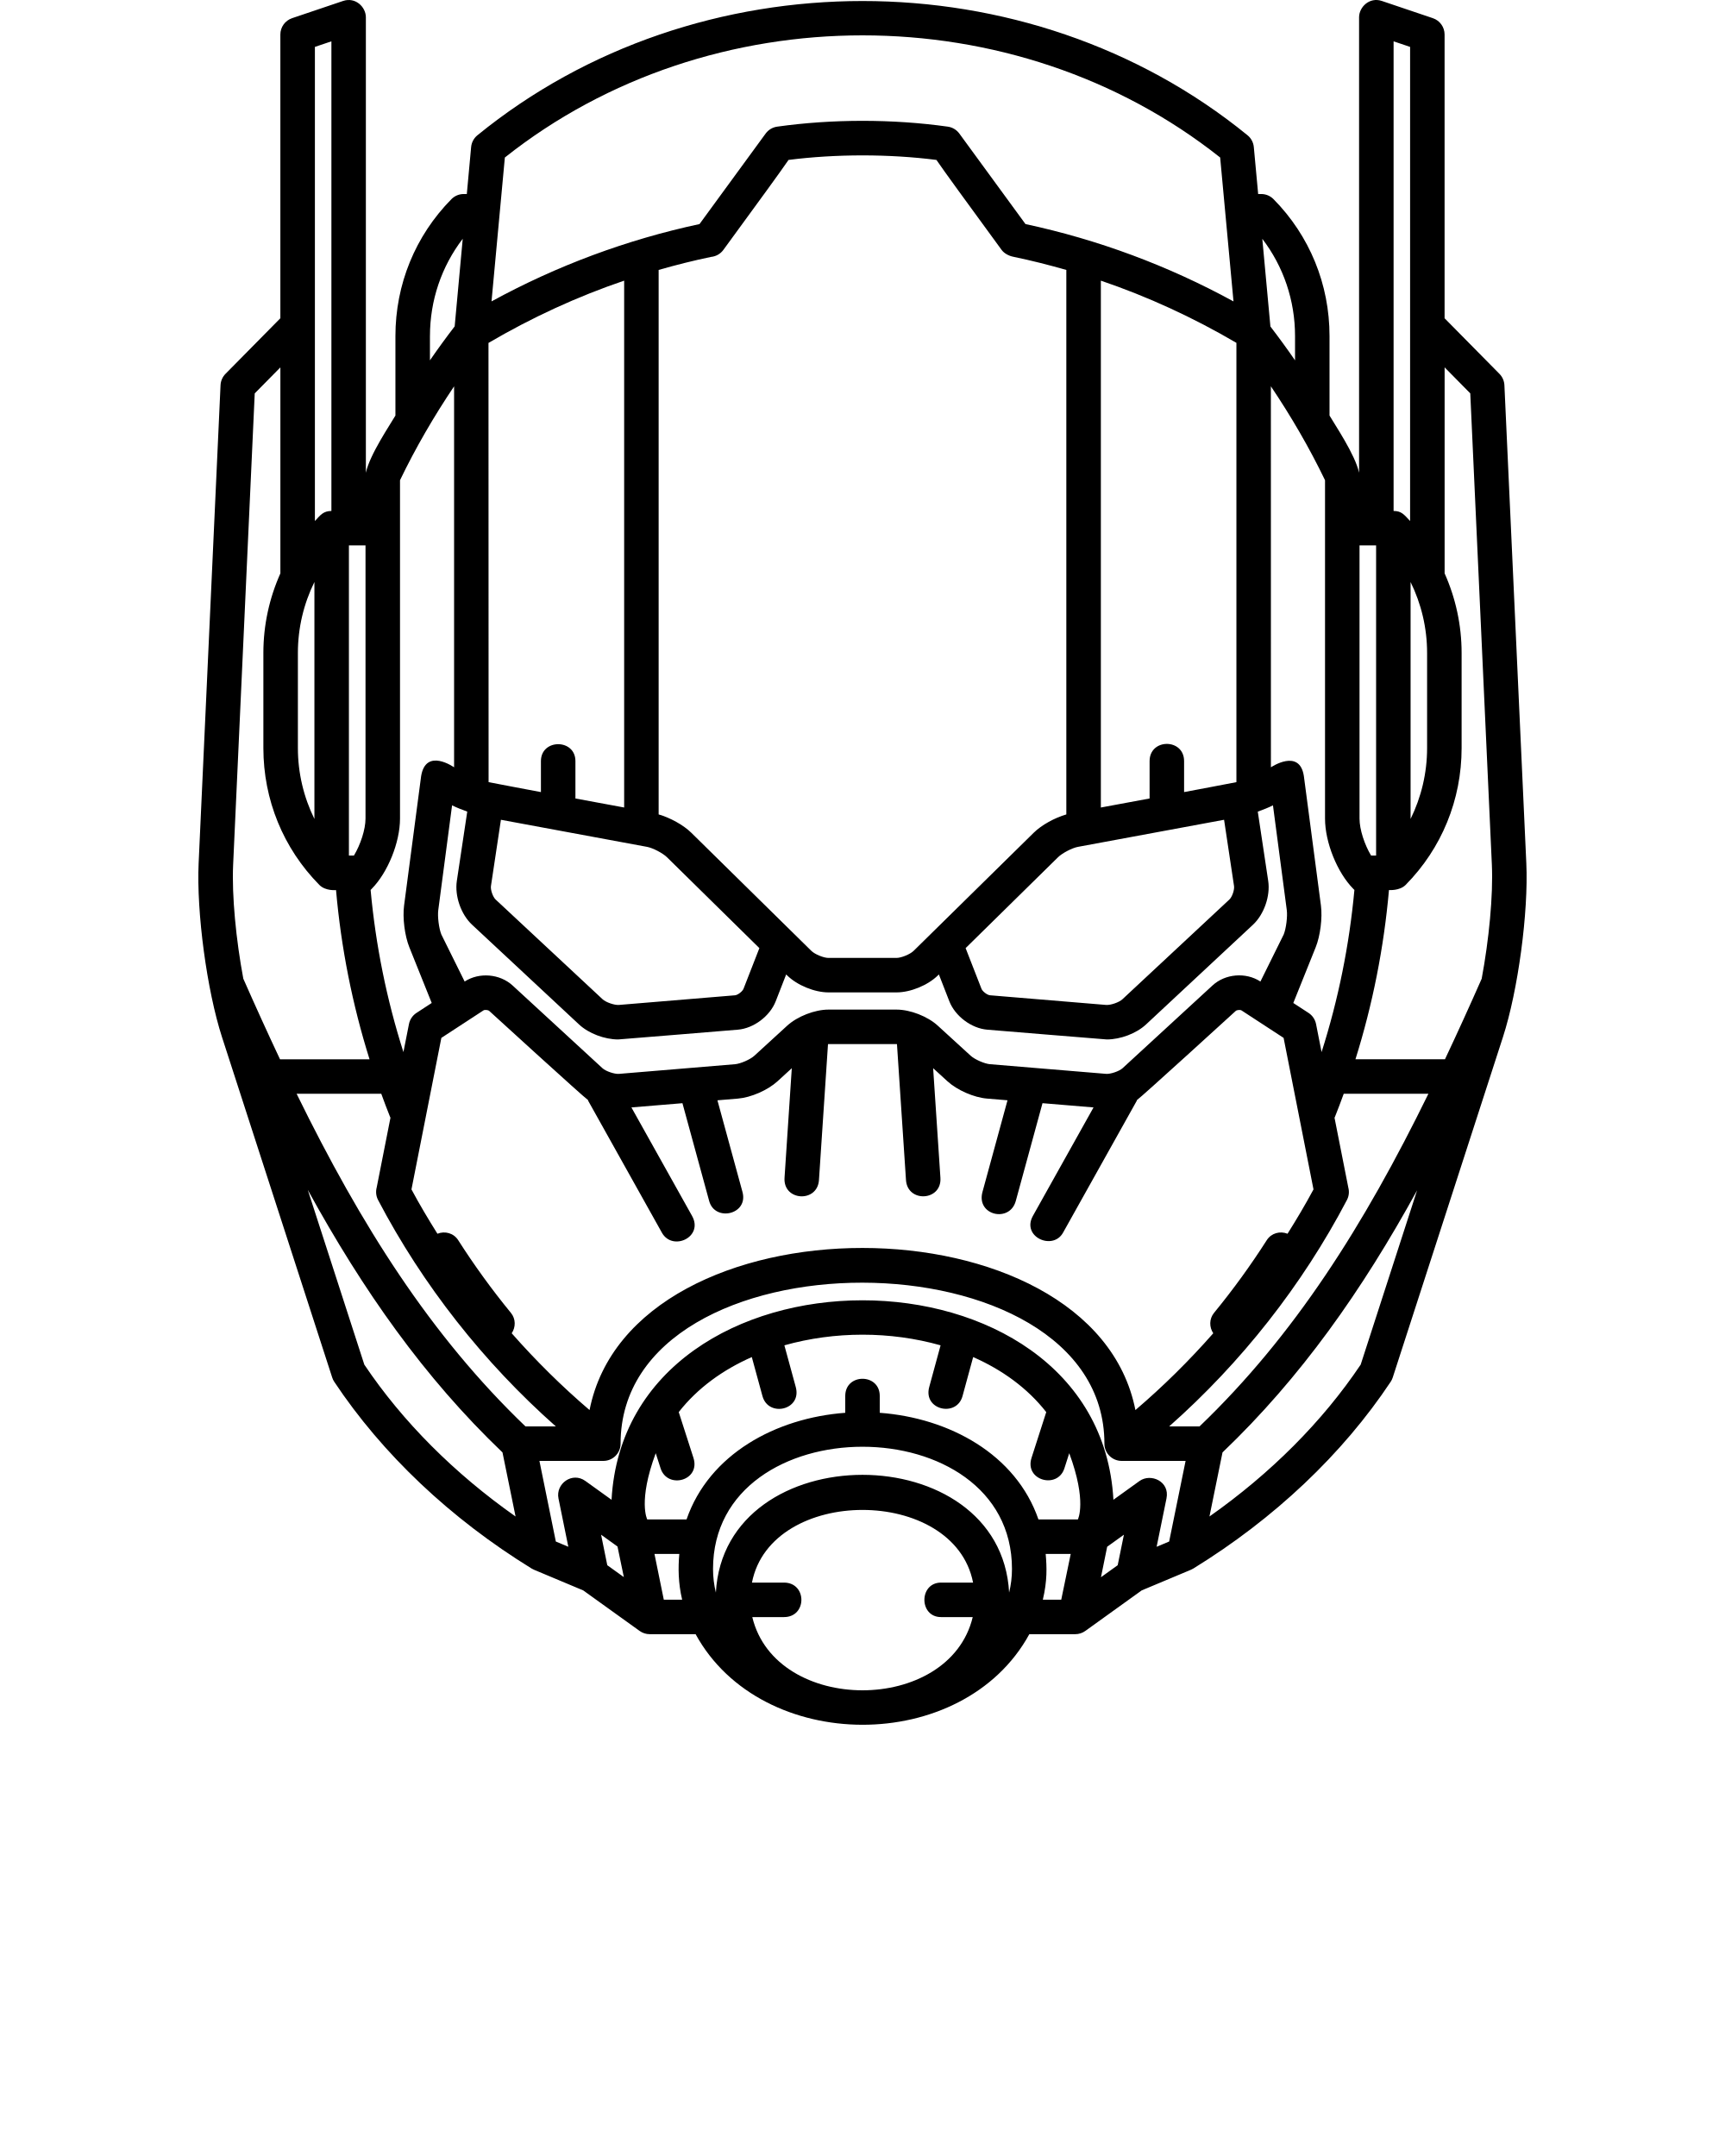
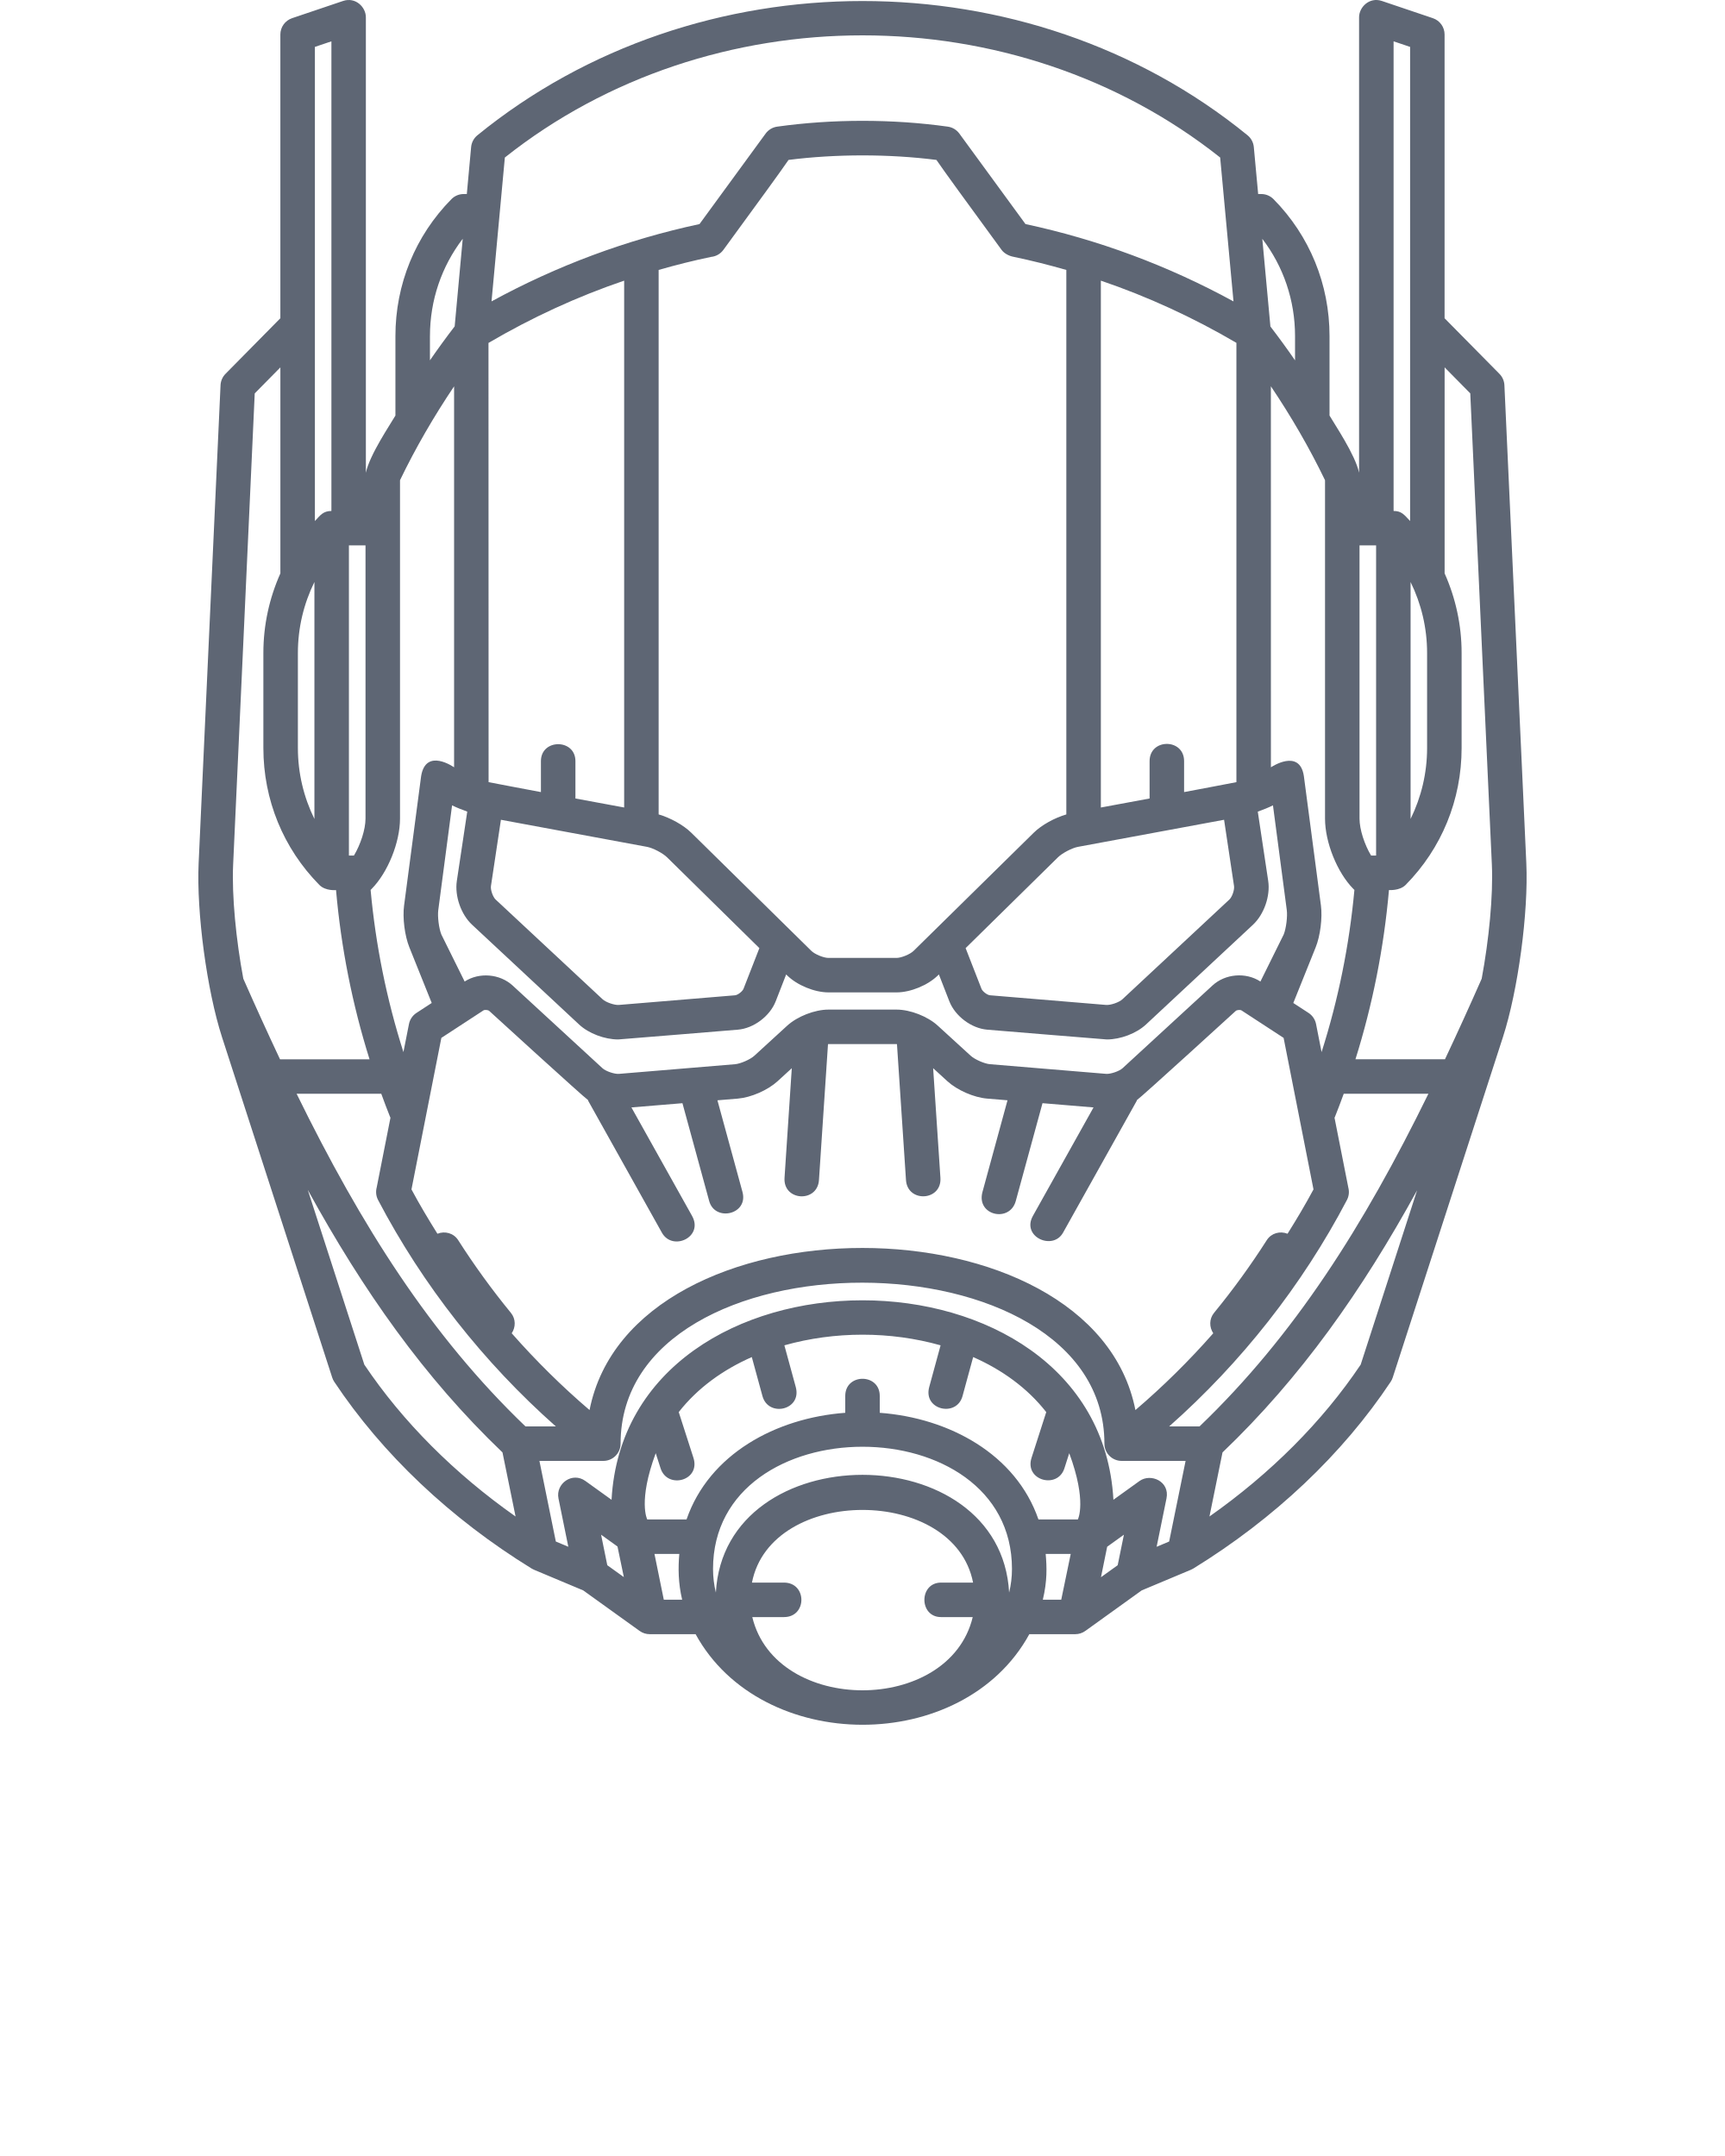
<svg xmlns="http://www.w3.org/2000/svg" version="1.1" x="0px" y="0px" viewBox="0 0 100 125" enable-background="new 0 0 100 100" xml:space="preserve">
+   <style>
+ path {
+ 	fill: #5E6674;
+ }
+ </style>
  <g>
    <g>
      <path d="M88.482,50.044l-1.27-27.712c-0.012-0.247-0.113-0.48-0.287-0.656l-3.181-3.224V2.001c0-0.429-0.273-0.81-0.68-0.947    l-2.957-0.999c-0.716-0.242-1.32,0.354-1.32,0.947v26.404c-0.226-1.049-1.422-2.807-1.713-3.313v-4.608    c0-2.998-1.153-5.817-3.246-7.938c-0.188-0.19-0.444-0.298-0.712-0.298h-0.179l-0.252-2.723c-0.025-0.268-0.156-0.514-0.364-0.683    c-12.725-10.378-31.918-10.378-44.645,0c-0.208,0.169-0.339,0.416-0.364,0.683l-0.25,2.723h-0.181    c-0.268,0-0.524,0.107-0.712,0.298c-2.093,2.122-3.246,4.941-3.246,7.938v4.608c-0.291,0.506-1.49,2.265-1.713,3.315V1.002    c0-0.595-0.604-1.188-1.32-0.947l-2.957,0.999c-0.406,0.137-0.68,0.519-0.68,0.947v16.45l-3.181,3.224    c-0.174,0.176-0.275,0.41-0.287,0.656l-1.27,27.712c-0.13,2.854,0.479,7.381,1.356,10.091l6.387,19.731    c0.028,0.087,0.067,0.17,0.118,0.246c2.785,4.191,6.743,7.937,11.446,10.831c0.044,0.027,0.09,0.051,0.138,0.07l2.85,1.196    l3.27,2.35c0.17,0.122,0.374,0.188,0.583,0.188h2.662c3.82,6.983,15.504,7.023,19.346,0h2.662c0.209,0,0.413-0.065,0.584-0.188    l3.268-2.35l2.852-1.196c0.048-0.02,0.094-0.043,0.138-0.07c4.702-2.894,8.66-6.64,11.445-10.831    c0.051-0.076,0.09-0.159,0.118-0.246l6.387-19.731C88.004,57.422,88.612,52.896,88.482,50.044z M81.773,33.745    c0.62,1.262,0.957,2.66,0.957,4.112v5.511c0,1.453-0.337,2.85-0.957,4.112V33.745z M80.788,2.396l0.957,0.323v27.489    c-0.359-0.391-0.51-0.581-0.957-0.584V2.396z M78.813,31.621h0.961v17.982h-0.291c-0.381-0.635-0.67-1.513-0.67-2.142V31.621z     M78.451,51.532l0.065,0.065c-0.295,3.207-0.933,6.356-1.903,9.401l-0.32-1.626c-0.053-0.265-0.209-0.497-0.435-0.645    l-0.884-0.576l1.298-3.231c0.267-0.664,0.397-1.704,0.304-2.419l-0.989-7.503c-0.245-1.639-1.911-0.511-1.911-0.511l-0.002-22.091    c1.171,1.74,2.228,3.558,3.139,5.445v19.62C76.813,48.834,77.516,50.583,78.451,51.532z M70.334,77.3    c-1.399,1.591-2.908,3.082-4.513,4.452c-2.471-12.522-29.172-12.54-31.644,0c-1.604-1.37-3.112-2.861-4.513-4.452    c0.238-0.356,0.241-0.832-0.045-1.182c-1.103-1.346-2.131-2.764-3.057-4.216c-0.262-0.41-0.768-0.546-1.204-0.373    c-0.528-0.843-1.037-1.695-1.505-2.57l1.733-8.785l2.44-1.593c0.071-0.049,0.271-0.028,0.334,0.029c0,0,5.532,5.055,5.724,5.164    c0.008,0.017,0.007,0.036,0.017,0.053l4.271,7.643c0.615,1.097,2.434,0.254,1.746-0.977l-3.514-6.287l2.958-0.245l1.55,5.672    c0.337,1.226,2.287,0.781,1.93-0.527l-1.452-5.313l1.18-0.098c0.767-0.063,1.737-0.487,2.309-1.01l0.822-0.753l-0.421,6.354    c-0.089,1.354,1.907,1.462,1.996,0.133L48,60.538c0.009,0,0.021-0.004,0.028-0.004h3.943c0.008,0,0.02,0.004,0.027,0.004    l0.523,7.88c0.089,1.329,2.085,1.22,1.996-0.133l-0.422-6.354l0.824,0.754c0.572,0.523,1.543,0.947,2.307,1.009l1.18,0.098    l-1.451,5.314c-0.373,1.366,1.579,1.804,1.93,0.527l1.55-5.673l2.958,0.246l-3.514,6.288c-0.678,1.211,1.153,2.034,1.746,0.975    l4.271-7.643c0.009-0.017,0.009-0.034,0.017-0.051c0.191-0.11,5.726-5.165,5.726-5.165c0.063-0.058,0.265-0.074,0.333-0.028    l2.44,1.592l1.733,8.785c-0.468,0.875-0.977,1.728-1.505,2.57c-0.438-0.173-0.942-0.037-1.204,0.373    c-0.928,1.453-1.956,2.872-3.058,4.216C70.094,76.467,70.096,76.943,70.334,77.3z M75.075,19.486v1.406    c-0.459-0.667-0.936-1.321-1.428-1.962l-0.47-5.084C74.406,15.455,75.075,17.417,75.075,19.486z M40.071,48.277    c-0.458-0.45-1.221-0.865-1.889-1.059V15.65c1.005-0.288,2.02-0.544,3.044-0.756c0.283-0.028,0.54-0.176,0.708-0.405    c2.201-3.013,3.265-4.469,3.778-5.217c2.748-0.351,5.83-0.35,8.574,0c0.514,0.748,1.577,2.204,3.778,5.217    c0.151,0.207,0.431,0.352,0.69,0.4c1.032,0.214,2.052,0.473,3.062,0.762v31.568c-0.669,0.194-1.432,0.609-1.888,1.059    l-6.965,6.851c-0.202,0.198-0.713,0.409-0.993,0.409h-3.943c-0.28,0-0.79-0.21-0.992-0.409L40.071,48.277z M44.022,54.97    l-0.919,2.356c-0.061,0.156-0.334,0.365-0.496,0.379l-6.73,0.559c-0.255,0.019-0.753-0.15-0.944-0.329l-6.202-5.783    c-0.158-0.147-0.303-0.565-0.27-0.783l0.578-3.84l8.472,1.57c0.337,0.063,0.911,0.362,1.158,0.605L44.022,54.97z M61.333,49.703    c0.246-0.243,0.819-0.542,1.157-0.604l8.471-1.57l0.577,3.841c0.033,0.218-0.11,0.635-0.27,0.783l-6.2,5.782    c-0.191,0.178-0.671,0.347-0.944,0.329l-6.73-0.56c-0.162-0.013-0.437-0.222-0.497-0.377l-0.919-2.357L61.333,49.703z     M68.643,45.923v-1.795c0-1.331-2-1.331-2,0v2.166l-2.825,0.524V16.271c2.727,0.928,5.353,2.138,7.858,3.607v25.469    C71.587,45.37,68.643,45.923,68.643,45.923z M29.267,9.132c11.897-9.442,29.571-9.443,41.467,0l0.773,8.343    c-3.793-2.073-7.839-3.579-12.059-4.484c-0.855-1.17-3.777-5.17-3.832-5.245c-0.159-0.219-0.401-0.365-0.67-0.403    c-3.185-0.45-6.698-0.45-9.893,0c-0.269,0.038-0.511,0.184-0.67,0.403c-0.055,0.075-2.977,4.074-3.832,5.245    c-4.218,0.905-8.264,2.41-12.057,4.483L29.267,9.132z M36.183,16.271v30.546l-2.825-0.523v-2.166c0-1.309-2-1.309-2,0v1.795    c0,0-2.945-0.553-3.034-0.576l-0.006-25.465C30.829,18.409,33.46,17.197,36.183,16.271z M27.087,47.055l-0.604,4.018    c-0.131,0.875,0.242,1.945,0.886,2.543l6.2,5.781c0.558,0.521,1.48,0.868,2.269,0.868c0.069,0,6.937-0.567,6.937-0.567    c0.914-0.075,1.856-0.782,2.193-1.644l0.607-1.558l0.059,0.058c0.579,0.569,1.587,0.983,2.396,0.983h3.943    c0.809,0,1.815-0.413,2.396-0.983l0.059-0.058l0.607,1.559c0.337,0.86,1.28,1.567,2.194,1.643c0,0,6.866,0.567,6.937,0.567    c0.786,0,1.71-0.347,2.268-0.867l6.2-5.782c0.645-0.601,1.017-1.671,0.885-2.544l-0.604-4.015c0.314-0.112,0.624-0.237,0.88-0.365    l0.801,6.071c0.049,0.377-0.037,1.064-0.177,1.413l-1.351,2.731c-0.847-0.554-2.042-0.454-2.782,0.232l-5.208,4.792    c-0.194,0.178-0.698,0.348-0.952,0.329L57.392,61.7c-0.317-0.025-0.884-0.274-1.122-0.492l-1.905-1.741    c-0.59-0.541-1.597-0.933-2.393-0.933h-3.943c-0.795,0-1.802,0.392-2.394,0.932l-1.904,1.743    c-0.238,0.218-0.804,0.466-1.123,0.492l-6.73,0.56c-0.256,0.019-0.759-0.151-0.952-0.328l-5.209-4.795    c-0.743-0.681-1.938-0.78-2.781-0.231l-1.351-2.729c-0.141-0.352-0.228-1.038-0.178-1.413l0.8-6.073    C26.459,46.817,26.771,46.942,27.087,47.055z M24.925,19.486c0-2.07,0.67-4.034,1.9-5.643l-0.467,5.078    c-0.494,0.644-0.973,1.301-1.434,1.97V19.486z M21.551,51.529c0.934-0.947,1.638-2.696,1.638-4.068v-19.62    c0.91-1.887,1.966-3.703,3.135-5.442v22.088c0,0-1.638-1.159-1.911,0.512l-0.988,7.501c-0.095,0.712,0.036,1.752,0.305,2.42    l1.297,3.23l-0.884,0.577c-0.226,0.147-0.382,0.38-0.435,0.645l-0.321,1.626c-0.971-3.047-1.609-6.195-1.902-9.401L21.551,51.529z     M20.227,31.621h0.962v15.84c0,0.629-0.29,1.508-0.671,2.142h-0.291V31.621z M18.255,2.719l0.957-0.323v27.228    c-0.469,0.007-0.624,0.222-0.957,0.584V2.719z M17.269,37.857c0-1.453,0.337-2.851,0.958-4.114v13.738    c-0.621-1.263-0.958-2.661-0.958-4.114V37.857z M14.105,56.743c-0.421-2.245-0.672-4.819-0.59-6.607l1.252-27.329l1.487-1.507    v11.943c-0.64,1.433-0.986,2.996-0.986,4.615v5.511c0,2.997,1.153,5.816,3.246,7.938c0.001,0.001,0.002,0.001,0.002,0.002    c0.36,0.361,0.961,0.295,0.964,0.296c0.293,3.344,0.945,6.629,1.943,9.811h-5.19C15.521,59.903,14.814,58.351,14.105,56.743z     M21.12,79.118l-3.279-10.134c3.199,5.825,6.742,10.877,11.289,15.224l0.758,3.715C26.343,85.429,23.338,82.423,21.12,79.118z     M30.462,82.7c-5.498-5.272-9.521-11.642-13.267-19.286h4.908c0.165,0.454,0.335,0.906,0.515,1.355    c0.005,0.013,0.014,0.017,0.019,0.027l-0.798,4.045c-0.066,0.242-0.041,0.504,0.078,0.731c2.59,4.941,6.126,9.43,10.304,13.127    H30.462z M35.205,90.748l-0.359-1.769l0.951,0.685l0.368,1.773L35.205,90.748z M38.481,92.747l-0.541-2.654h1.44    c-0.071,0.806-0.065,1.681,0.165,2.654H38.481z M54.554,93.755h1.836c-1.362,5.66-11.417,5.66-12.779,0h1.836c1.347,0,1.347-2,0-2    h-1.855c1.098-5.617,11.721-5.617,12.818,0h-1.855C53.266,91.755,53.266,93.755,54.554,93.755z M58.5,92.334    c-0.496-9.102-16.504-9.102-17,0c-0.108-0.443-0.165-0.9-0.165-1.369c0-9.448,17.33-9.448,17.33,0    C58.665,91.434,58.608,91.891,58.5,92.334z M61.521,92.747h-1.067c0.26-1.094,0.233-1.889,0.165-2.654h1.452L61.521,92.747z     M62.485,88.093H60.2c-1.305-3.781-5.172-5.883-9.2-6.182v-0.979c0-1.325-2-1.325-2,0v0.979c-4.028,0.299-7.896,2.4-9.2,6.182    h-2.279c0.001,0.001-0.548-1.036,0.492-3.84l0.282,0.878c0.396,1.229,2.332,0.719,1.904-0.611l-0.852-2.65    c1.092-1.396,2.565-2.454,4.236-3.19l0.618,2.263c0.344,1.25,2.295,0.813,1.93-0.527l-0.66-2.417c2.915-0.822,6.143-0.823,9.056,0    l-0.659,2.417c-0.364,1.335,1.59,1.773,1.93,0.527l0.617-2.263c1.672,0.736,3.146,1.795,4.237,3.191l-0.852,2.649    c-0.424,1.317,1.51,1.837,1.904,0.611l0.281-0.877C63.026,87.061,62.485,88.093,62.485,88.093z M64.794,90.747l-0.97,0.697    l0.36-1.768l0.97-0.697L64.794,90.747z M67.777,89.374l-0.726,0.305l0.571-2.802c0.204-0.99-0.91-1.479-1.563-1.012l-1.513,1.088    c-0.855-15.42-28.238-15.419-29.094,0.001l-1.513-1.088c-0.762-0.555-1.737,0.154-1.563,1.011l0.57,2.801l-0.724-0.304    L31.271,84.7h3.705c0.553,0,1-0.447,1-1c0-12.482,28.048-12.407,28.048,0c0,0.553,0.447,1,1,1h3.706L67.777,89.374z M78.88,79.118    c-2.218,3.305-5.223,6.311-8.767,8.805l0.757-3.715c4.543-4.343,8.086-9.38,11.28-15.194L78.88,79.118z M69.538,82.7h-1.76    c4.179-3.696,7.715-8.185,10.305-13.127c0.117-0.223,0.143-0.478,0.081-0.715l-0.802-4.062c0.006-0.012,0.014-0.014,0.02-0.027    c0.18-0.449,0.35-0.901,0.515-1.355h4.909C79.061,71.058,75.038,77.426,69.538,82.7z M85.895,56.744    c-0.709,1.607-1.415,3.159-2.128,4.67h-5.19c0.997-3.18,1.648-6.466,1.943-9.811c0,0,0.617,0.052,0.964-0.296    c0-0.001,0.001-0.001,0.002-0.002c2.093-2.121,3.245-4.94,3.245-7.938v-5.511c0-1.619-0.347-3.182-0.985-4.614V21.299l1.487,1.507    l1.252,27.329C86.566,51.923,86.315,54.497,85.895,56.744z" />
    </g>
  </g>
</svg>
